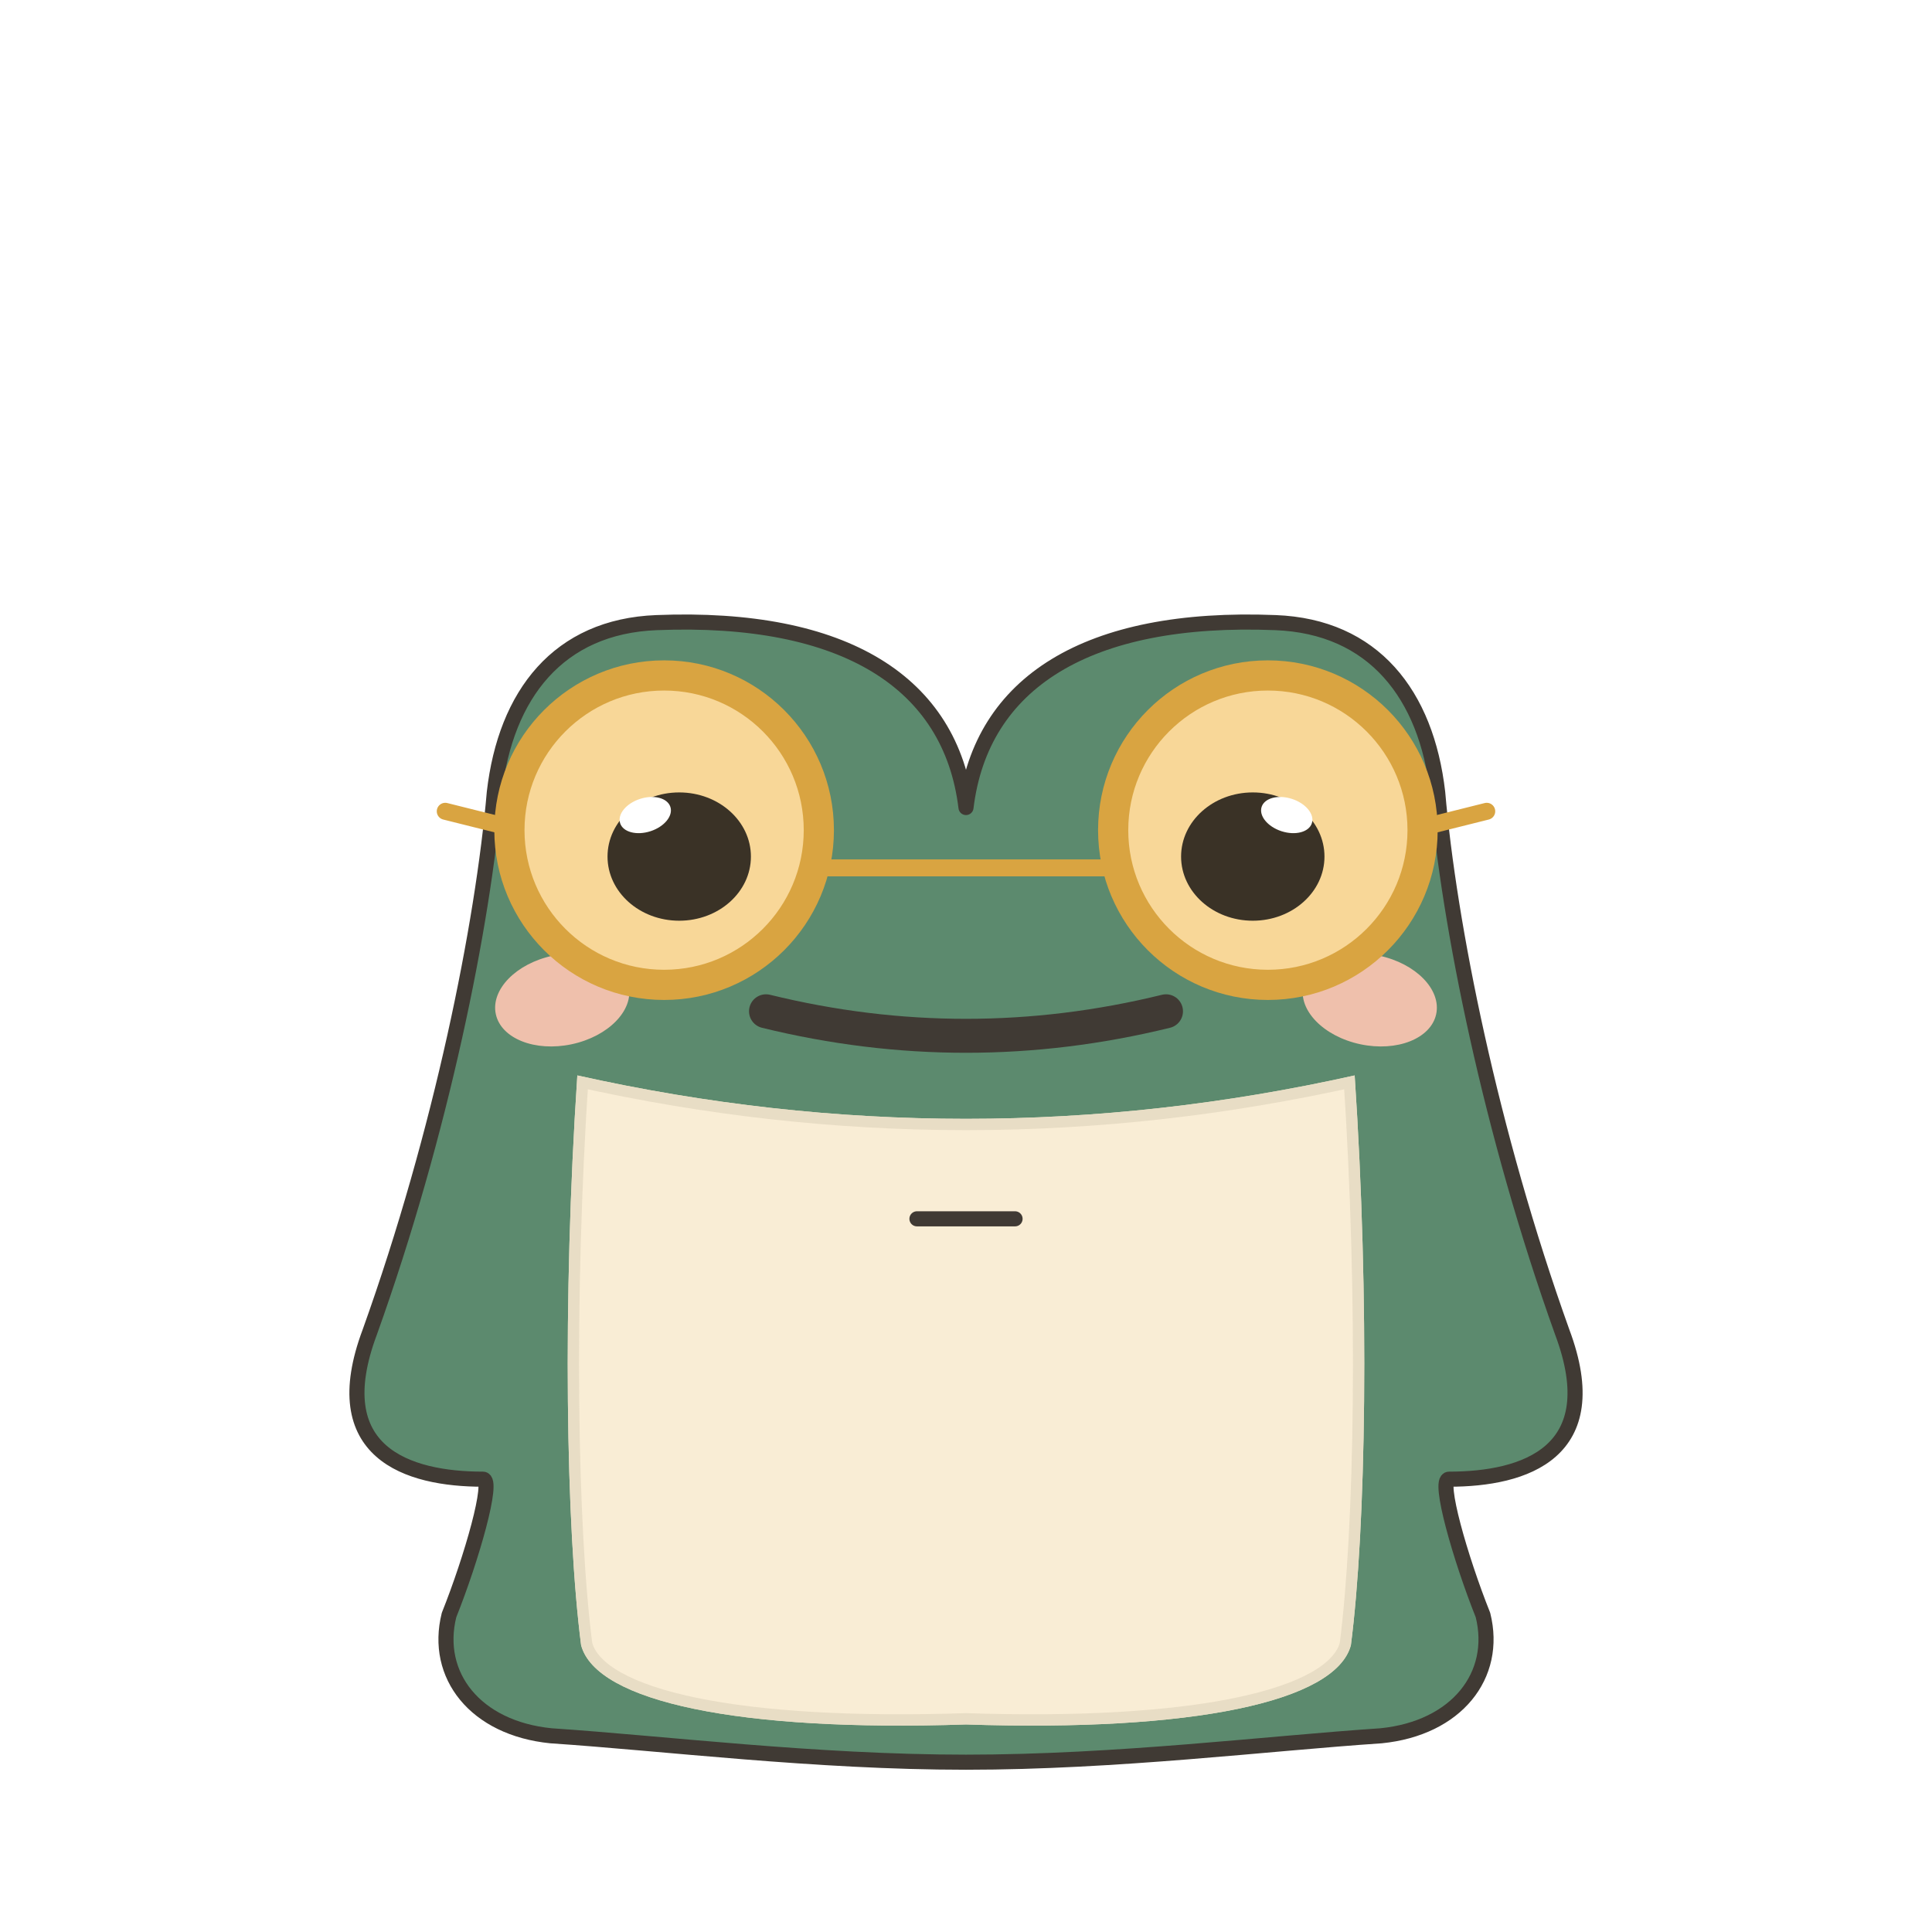
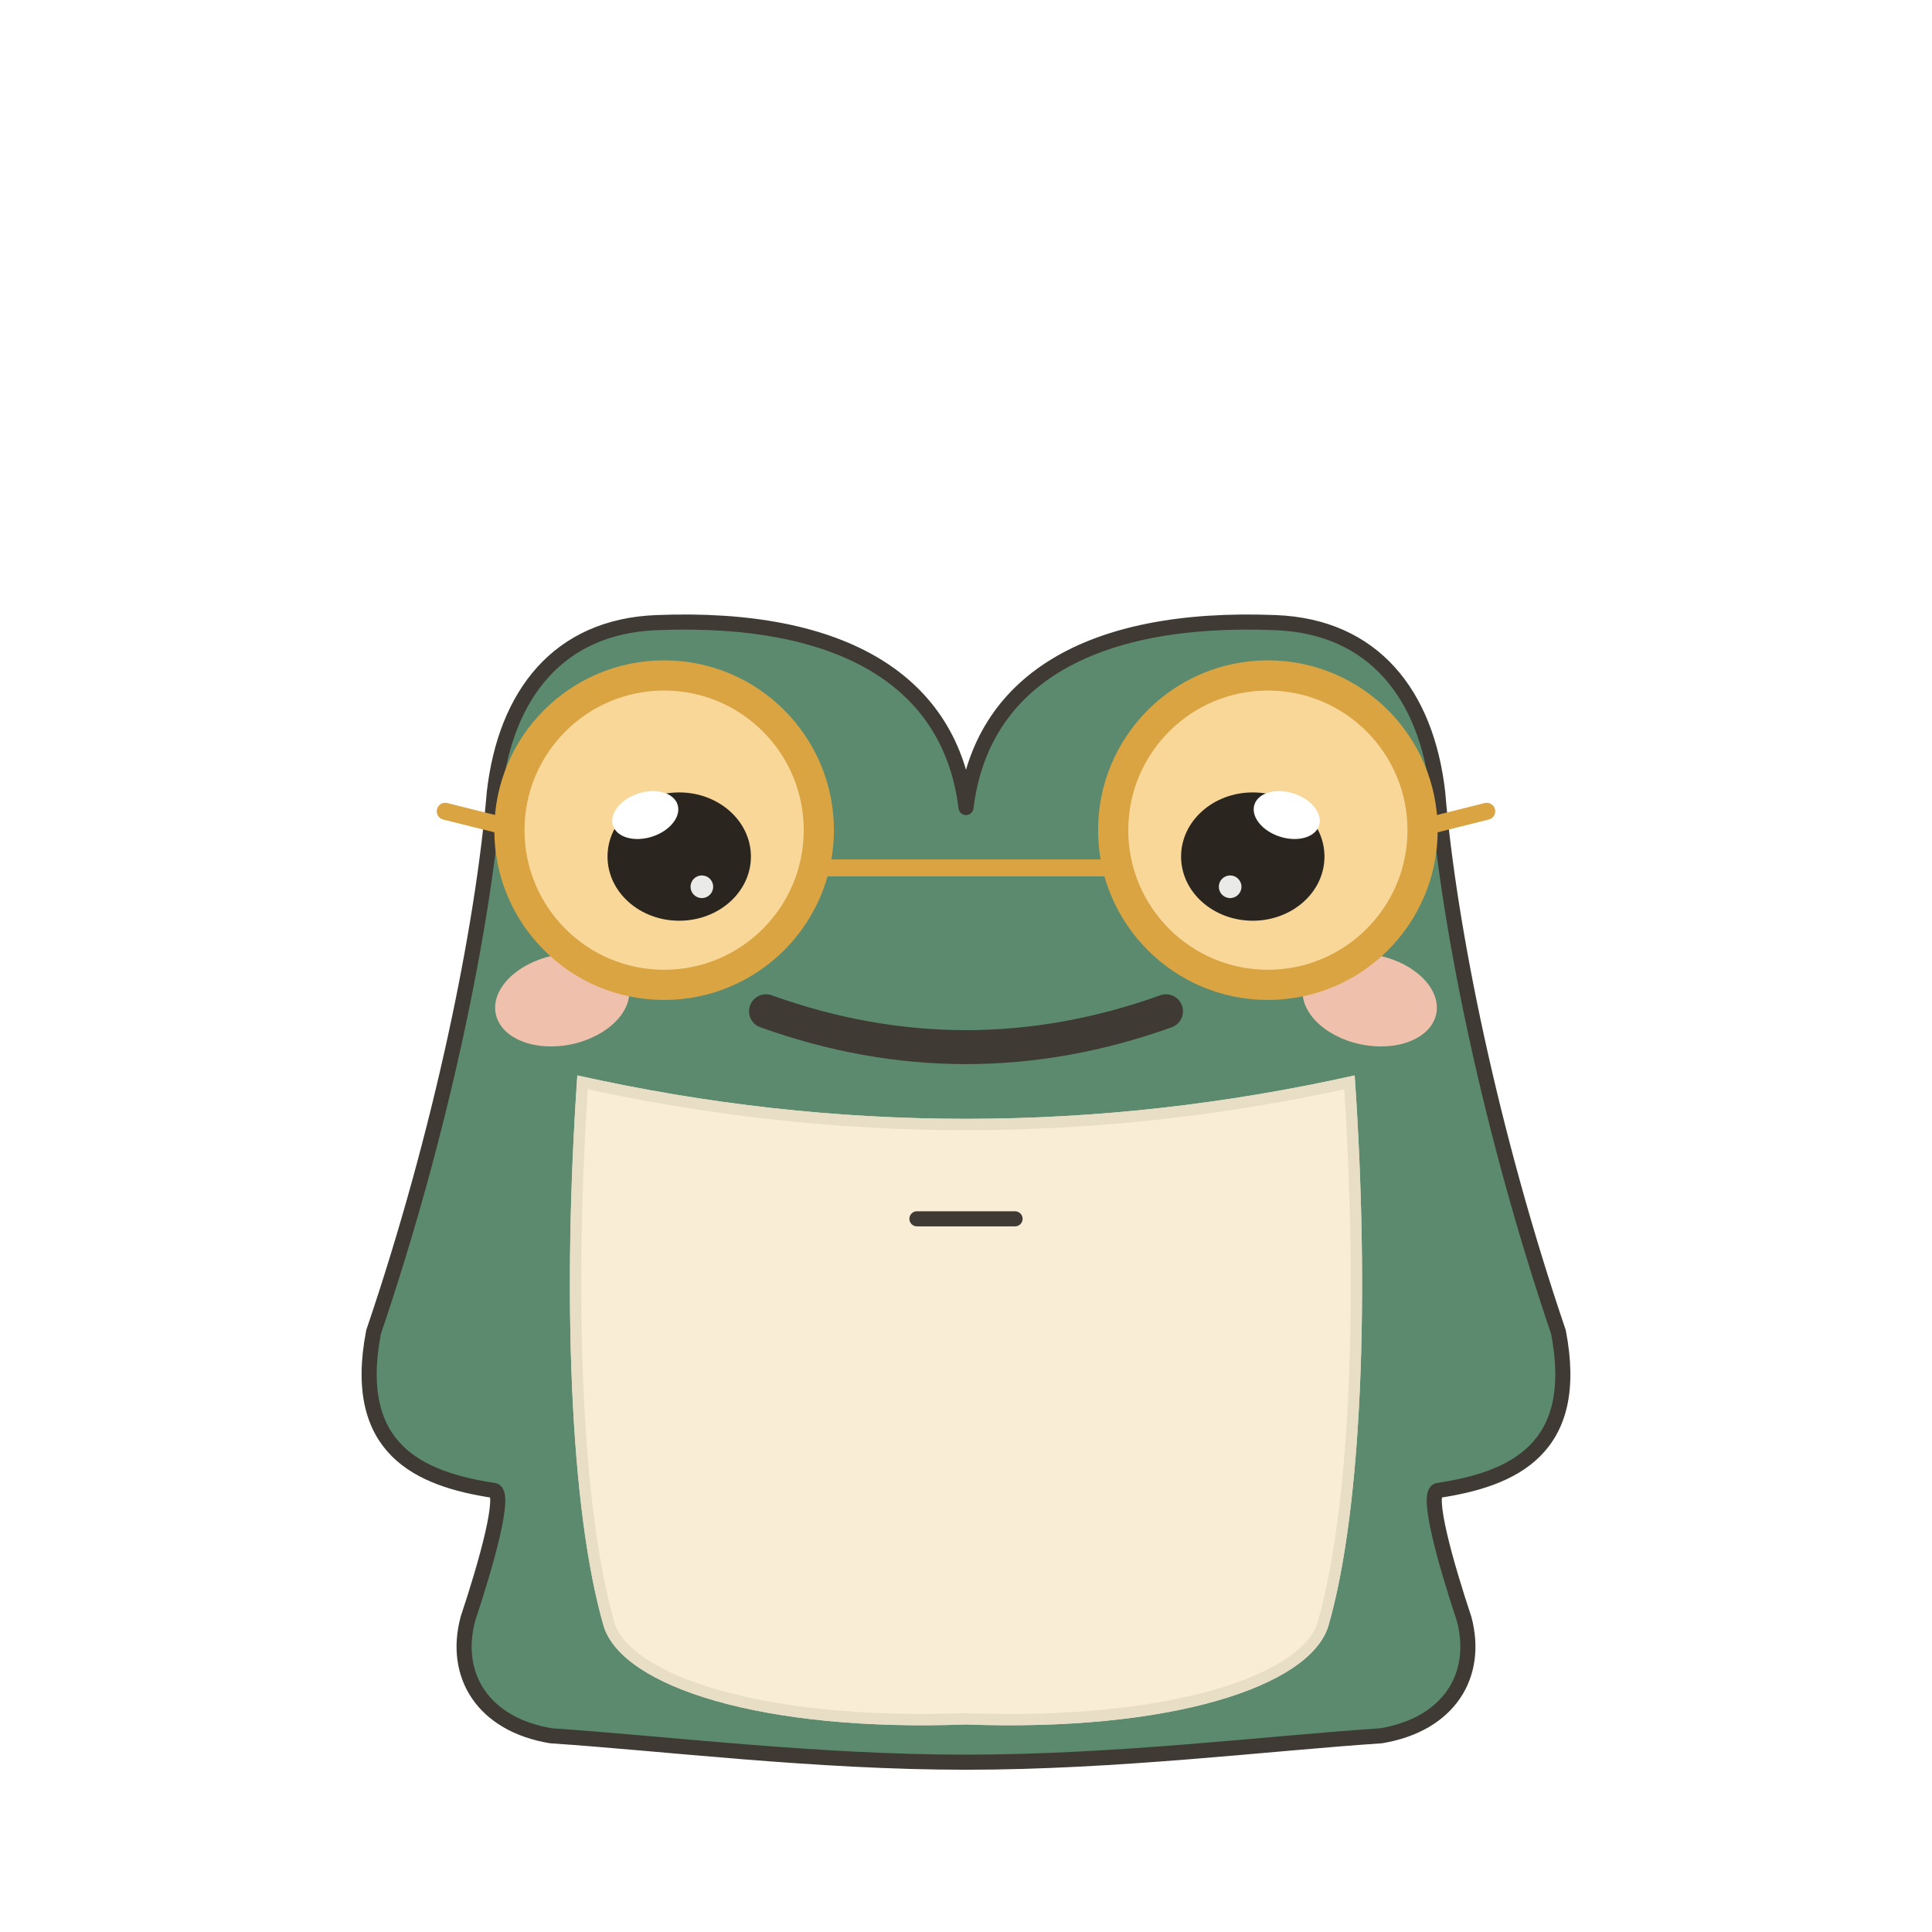
<svg xmlns="http://www.w3.org/2000/svg" viewBox="0 0 1024 1024" width="1024" height="1024">
  <defs>
-     <path id="belly" d="M 306 570          Q 512 616 718 570          C 726 690, 724 810, 716 872          C 708 902, 632 918, 512 914          C 392 918, 316 902, 308 872          C 300 810, 298 690, 306 570          Z" />
+     <path id="belly" d="M 306 570          Q 512 616 718 570          C 726 686, 722 800, 704 862          C 694 894, 620 918, 512 914          C 404 918, 330 894, 320 862          C 302 800, 298 686, 306 570          Z" />
    <clipPath id="bellyClip">
      <use href="#belly" />
    </clipPath>
  </defs>
  <rect width="1024" height="1024" fill="#FFFFFF" />
-   <path d="M 512 428        C 504 362, 448 326, 348 330        C 296 332, 268 368, 262 420        C 256 490, 234 600, 196 706        C 172 770, 216 784, 256 784        C 262 784, 250 826, 238 856        C 230 888, 252 916, 292 920        C 352 924, 432 934, 512 934        C 592 934, 672 924, 732 920        C 772 916, 794 888, 786 856        C 774 826, 762 784, 768 784        C 808 784, 852 770, 828 706        C 790 600, 768 490, 762 420        C 756 368, 728 332, 676 330        C 576 326, 520 362, 512 428        Z" fill="#5C8A6E" stroke="#403A34" stroke-width="8" stroke-linejoin="round" />
+   <path d="M 512 428        C 504 362, 448 326, 348 330        C 296 332, 268 368, 262 420        C 256 492, 234 600, 198 706        C 186 768, 222 784, 262 790        C 268 792, 258 828, 248 858        C 240 888, 256 914, 292 920        C 352 924, 432 934, 512 934        C 592 934, 672 924, 732 920        C 768 914, 784 888, 776 858        C 766 828, 756 792, 762 790        C 802 784, 838 768, 826 706        C 790 600, 768 492, 762 420        C 756 368, 728 332, 676 330        C 576 326, 520 362, 512 428        Z" fill="#5C8A6E" stroke="#403A34" stroke-width="8" stroke-linejoin="round" />
  <use href="#belly" fill="#F9EDD5" />
  <g clip-path="url(#bellyClip)">
    <use href="#belly" fill="none" stroke="#E7DBC3" stroke-width="12" opacity="0.9" />
  </g>
  <ellipse cx="298" cy="530" rx="36" ry="24" fill="#EFC0AC" transform="rotate(-12 298 530)" />
  <ellipse cx="726" cy="530" rx="36" ry="24" fill="#EFC0AC" transform="rotate(12 726 530)" />
  <circle cx="352" cy="440" r="82" fill="#F8D798" />
  <circle cx="672" cy="440" r="82" fill="#F8D798" />
-   <ellipse cx="360" cy="454" rx="38" ry="34" fill="#3A3226" />
-   <ellipse cx="664" cy="454" rx="38" ry="34" fill="#3A3226" />
-   <ellipse cx="342" cy="432" rx="14" ry="9" fill="#FFFFFF" transform="rotate(-18 342 432)" />
-   <ellipse cx="682" cy="432" rx="14" ry="9" fill="#FFFFFF" transform="rotate(18 682 432)" />
+   <ellipse cx="360" cy="454" rx="38" ry="34" fill="#2B251F" />
+   <ellipse cx="664" cy="454" rx="38" ry="34" fill="#2B251F" />
+   <ellipse cx="342" cy="432" rx="18" ry="12" fill="#FFFFFF" transform="rotate(-18 342 432)" />
+   <ellipse cx="682" cy="432" rx="18" ry="12" fill="#FFFFFF" transform="rotate(18 682 432)" />
+   <circle cx="372" cy="470" r="6" fill="#FFFFFF" opacity="0.9" />
+   <circle cx="652" cy="470" r="6" fill="#FFFFFF" opacity="0.9" />
  <circle cx="352" cy="440" r="82" fill="none" stroke="#D9A441" stroke-width="16" />
  <circle cx="672" cy="440" r="82" fill="none" stroke="#D9A441" stroke-width="16" />
  <path d="M 434 460 L 590 460" fill="none" stroke="#D9A441" stroke-width="9" stroke-linecap="round" />
  <path d="M 268 438 L 236 430" fill="none" stroke="#D9A441" stroke-width="9" stroke-linecap="round" />
  <path d="M 756 438 L 788 430" fill="none" stroke="#D9A441" stroke-width="9" stroke-linecap="round" />
-   <path d="M 406 536 Q 512 562 618 536" fill="none" stroke="#403A34" stroke-width="18" stroke-linecap="round" />
+   <path d="M 406 536 Q 512 574 618 536" fill="none" stroke="#403A34" stroke-width="18" stroke-linecap="round" />
  <path d="M 486 646 L 538 646" fill="none" stroke="#403A34" stroke-width="8" stroke-linecap="round" />
</svg>
